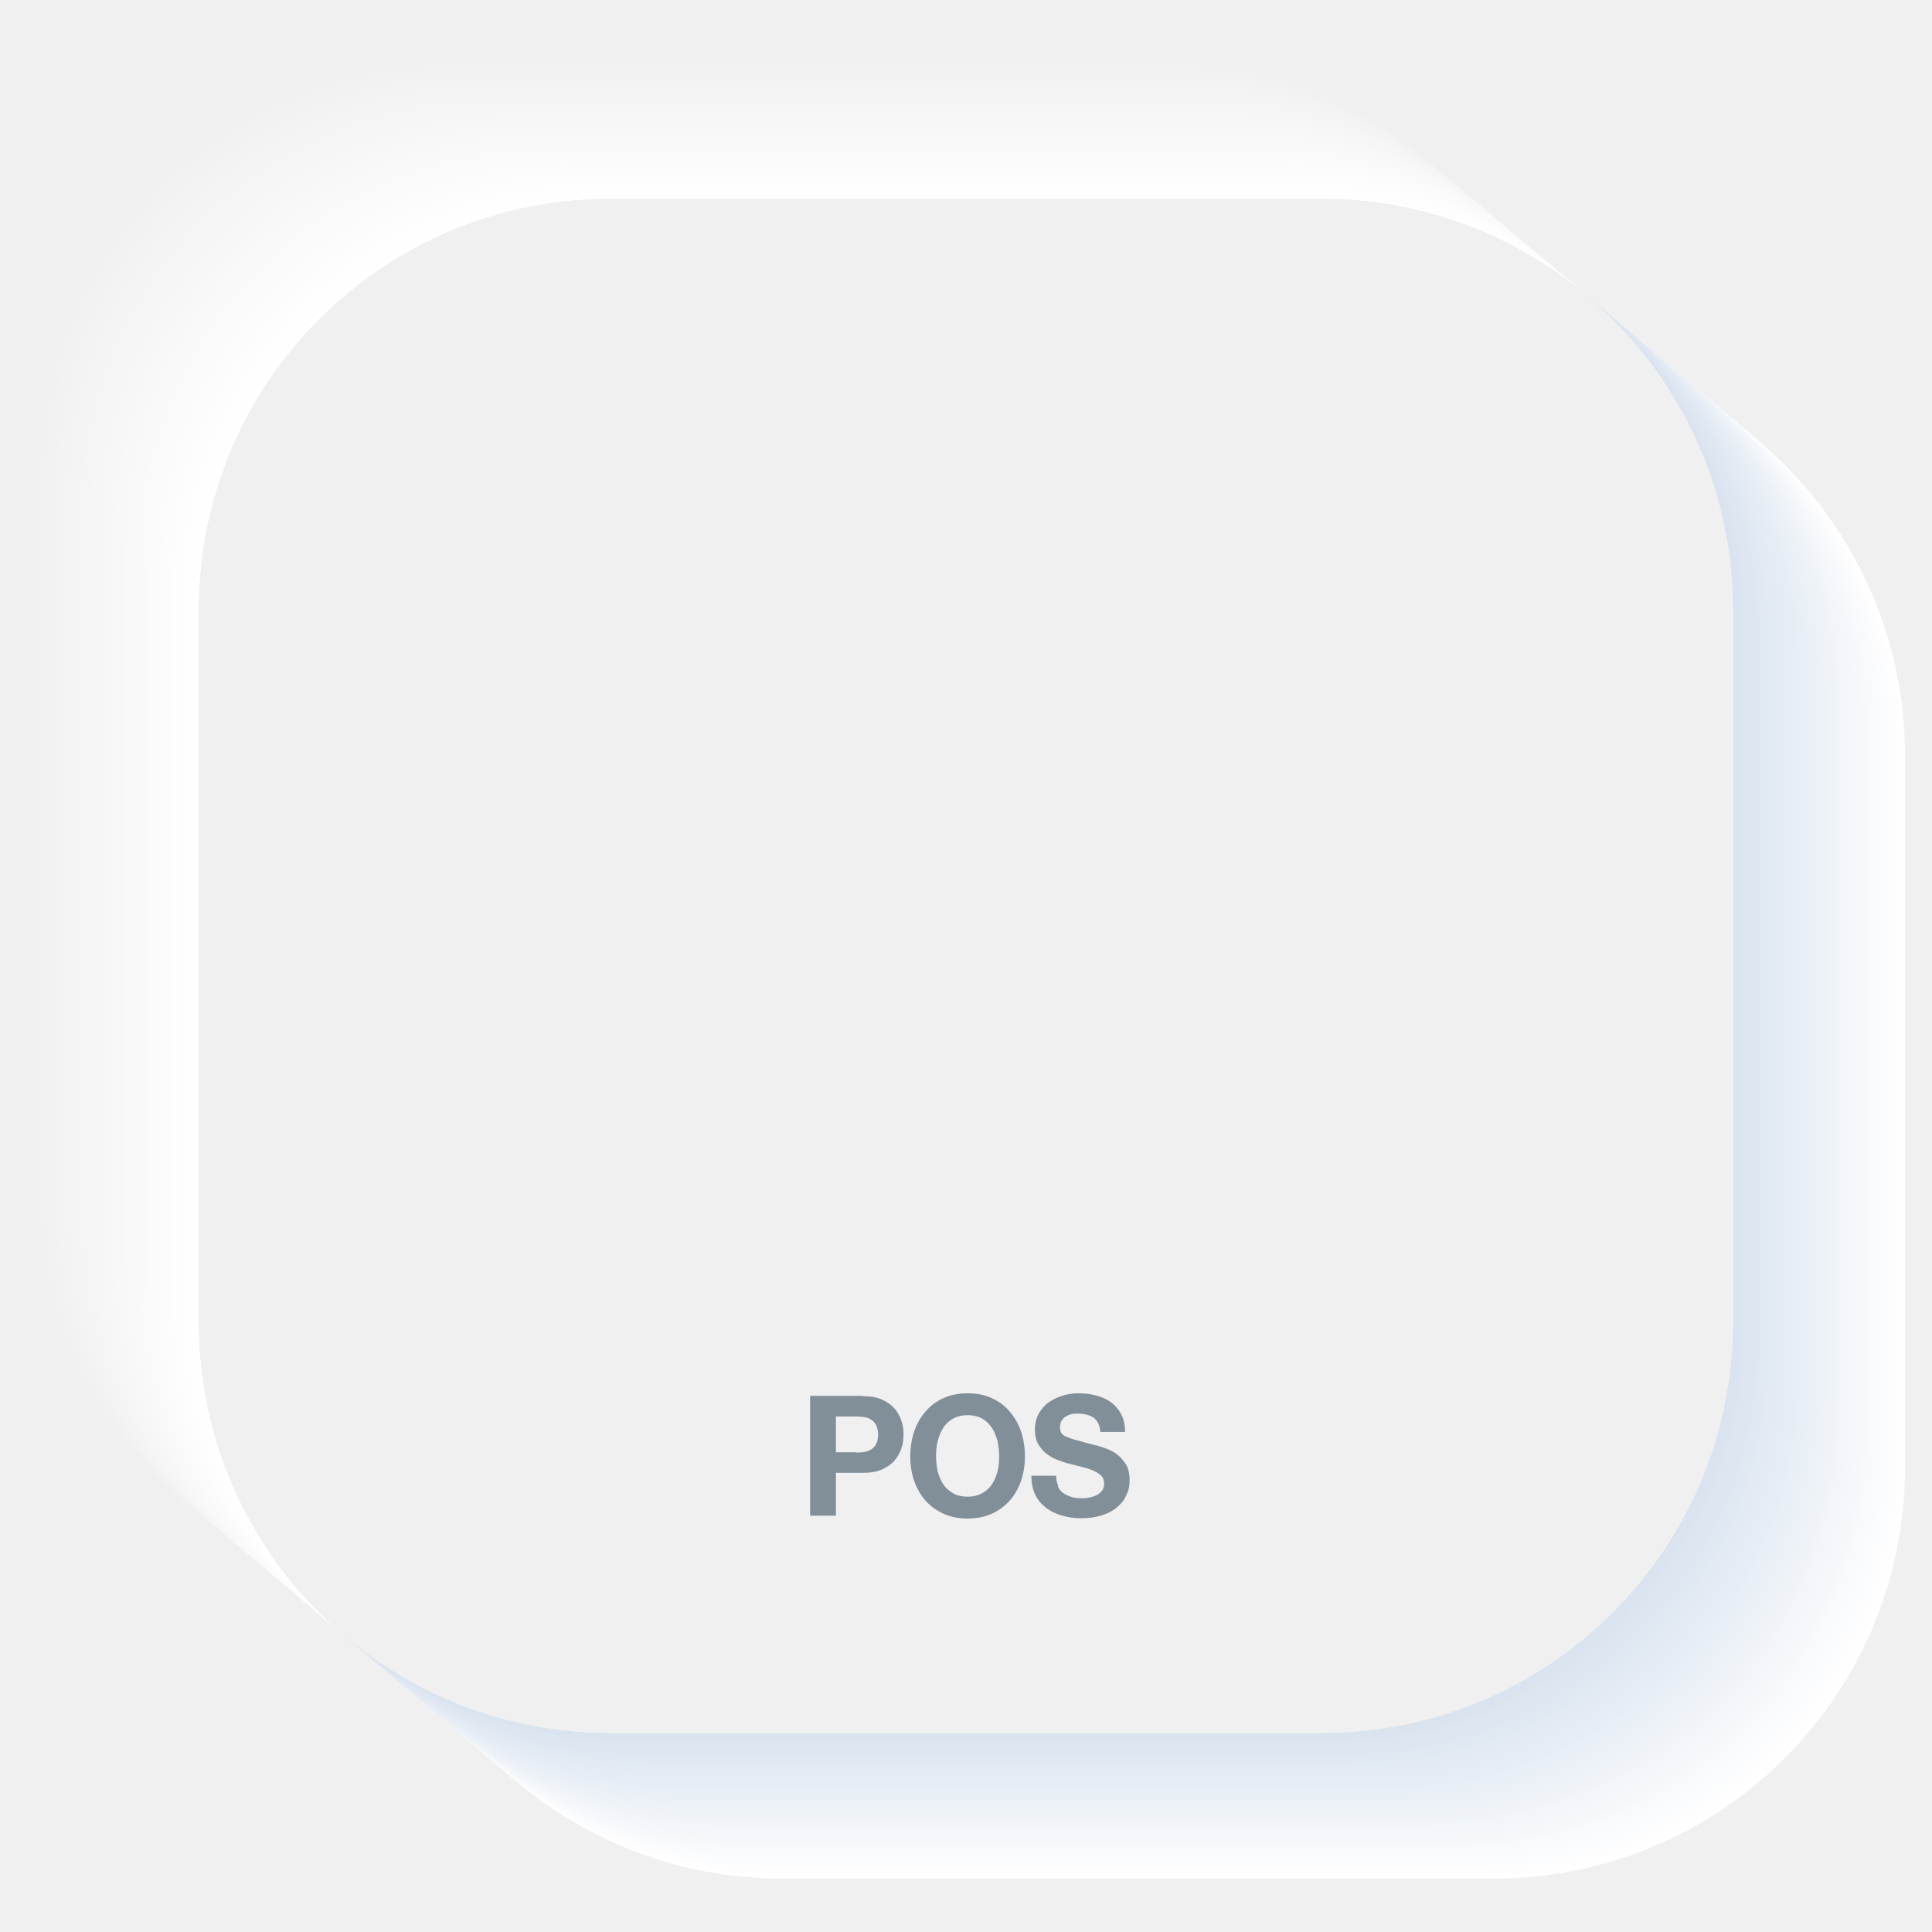
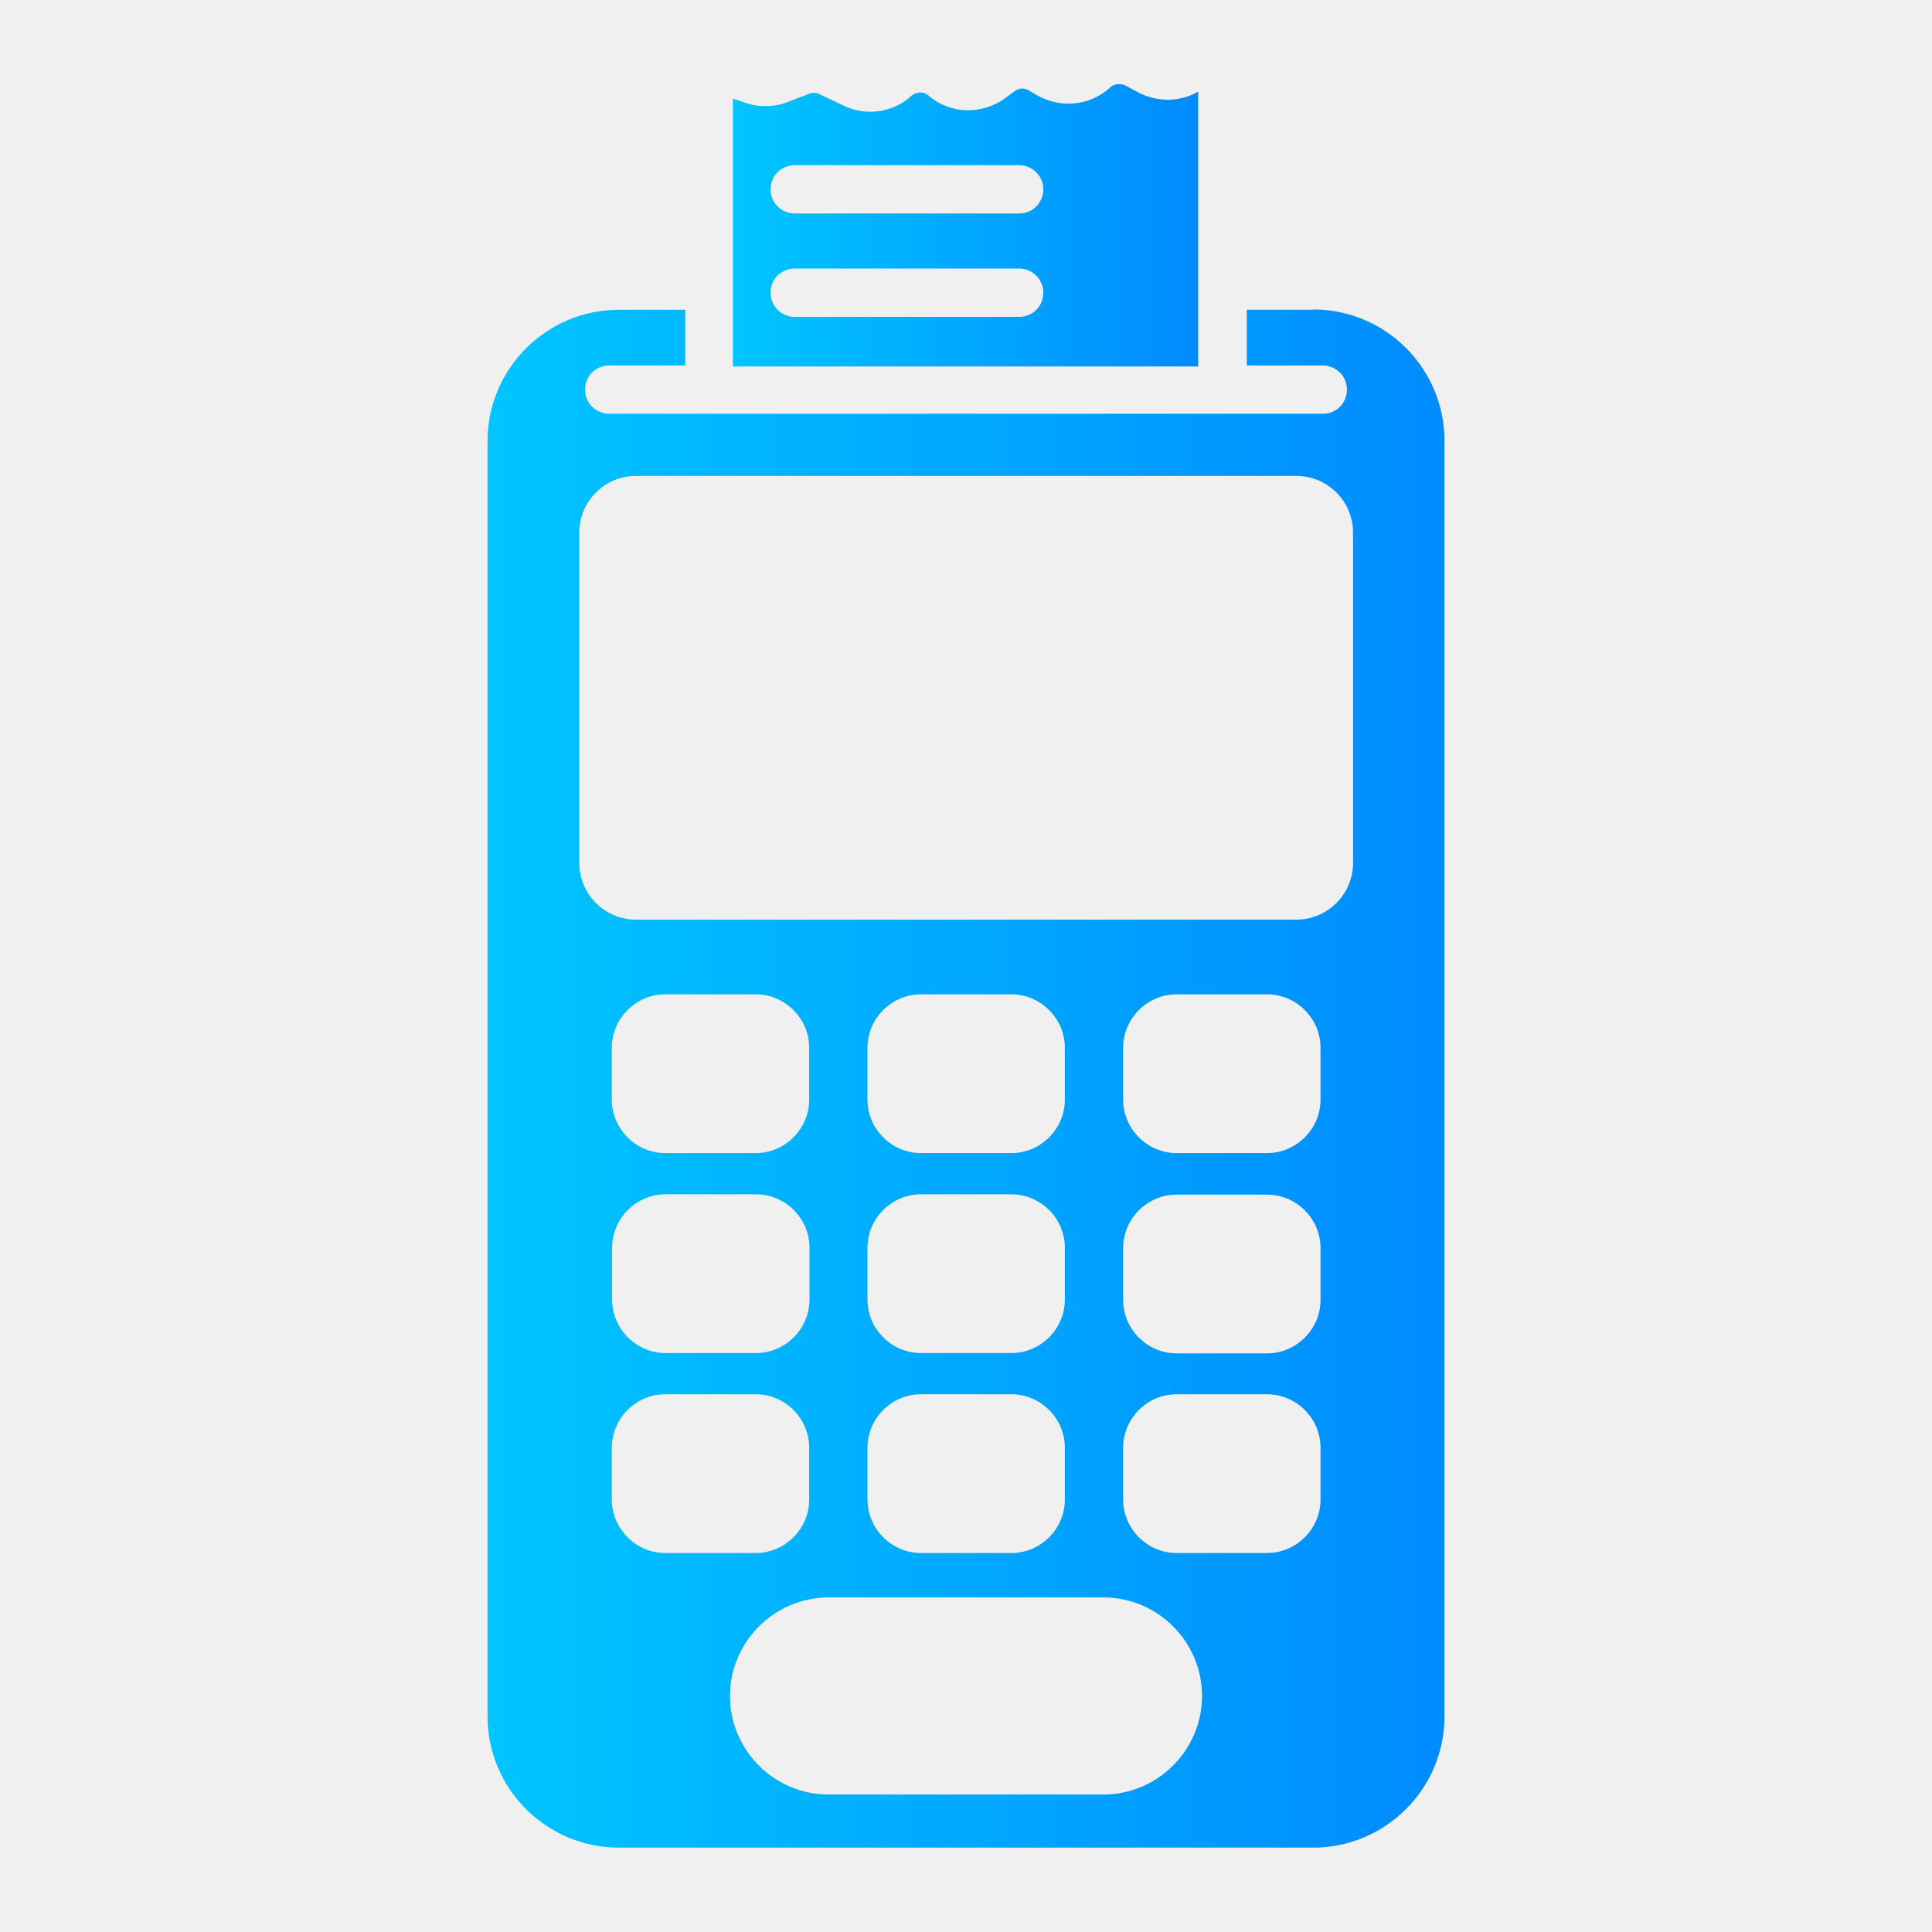
- <svg xmlns="http://www.w3.org/2000/svg" version="1.1" viewBox="0 0 600 600">
+ <svg xmlns="http://www.w3.org/2000/svg" xmlns:xlink="http://www.w3.org/1999/xlink" id="Layer_4" width="600" height="600" version="1.1" viewBox="0 0 600 600">
  <defs>
    <style>
      .st0 {
-         fill: #f1f1f1;
+         fill: url(#linear-gradient1);
      }

      .st1 {
-         fill: #eaf0f6;
-       }
- 
-       .st2 {
-         fill: #f3f6fa;
-       }
- 
-       .st3 {
-         fill: #fdfdfe;
-       }
- 
-       .st4 {
-         fill: #d9e3ef;
-       }
- 
-       .st5 {
-         fill: #eff3f8;
-       }
- 
-       .st6 {
-         fill: #f2f6fa;
-       }
- 
-       .st7 {
-         fill: #dde6f1;
-       }
- 
-       .st8 {
-         fill: #f6f6f6;
-       }
- 
-       .st9 {
-         fill: #f4f4f4;
-       }
- 
-       .st10 {
-         fill: #ecf1f7;
-       }
- 
-       .st11 {
-         fill: #dce5f0;
-       }
- 
-       .st12 {
-         fill: #dfe7f2;
-       }
- 
-       .st13 {
-         fill: #e1e9f2;
-       }
- 
-       .st14 {
-         fill: #f8fafc;
-       }
- 
-       .st15 {
-         fill: #e8eef5;
-       }
- 
-       .st16 {
-         fill: #e9eff6;
-       }
- 
-       .st17 {
-         fill: #fefeff;
-       }
- 
-       .st18 {
-         isolation: isolate;
-       }
- 
-       .st19 {
-         fill: #e2eaf3;
-       }
- 
-       .st20 {
-         fill: #dbe5f0;
-       }
- 
-       .st21 {
-         mix-blend-mode: multiply;
-       }
- 
-       .st22 {
-         fill: #ebf0f7;
-       }
- 
-       .st23 {
-         fill: #f0f4f9;
-       }
- 
-       .st24 {
-         fill: #fcfdfe;
-       }
- 
-       .st25 {
-         fill: #fff;
-       }
- 
-       .st26 {
-         fill: #e0e8f2;
-       }
- 
-       .st27 {
-         fill: #edf2f7;
-       }
- 
-       .st28 {
-         fill: #f9f9f9;
-       }
- 
-       .st29 {
-         fill: #f0f0f0;
-       }
- 
-       .st30 {
-         fill: #818f99;
-       }
- 
-       .st31 {
-         fill: #f9fbfc;
-       }
- 
-       .st32 {
-         fill: #fafafa;
-       }
- 
-       .st33 {
-         mix-blend-mode: lighten;
-       }
- 
-       .st34 {
-         fill: #e4ebf4;
-       }
- 
-       .st35 {
-         fill: #f1f5f9;
-       }
- 
-       .st36 {
-         fill: #f8f8f8;
-       }
- 
-       .st37 {
-         fill: #e3eaf3;
-       }
- 
-       .st38 {
-         fill: #e6ecf4;
-       }
- 
-       .st39 {
-         fill: #f7f7f7;
-       }
- 
-       .st40 {
-         fill: #fefefe;
-       }
- 
-       .st41 {
-         fill: #e6edf5;
-       }
- 
-       .st42 {
-         fill: #dae4f0;
-       }
- 
-       .st43 {
-         fill: #f2f2f2;
-       }
- 
-       .st44 {
-         fill: #f5f5f5;
-       }
- 
-       .st45 {
-         fill: #f3f3f3;
-       }
- 
-       .st46 {
-         fill: #fbfcfd;
-       }
- 
-       .st47 {
-         fill: #fbfbfb;
-       }
- 
-       .st48 {
-         fill: #fcfcfc;
-       }
- 
-       .st49 {
-         fill: #e7edf5;
-       }
- 
-       .st50 {
-         fill: #fafbfd;
-       }
- 
-       .st51 {
-         fill: #e5ecf4;
-       }
- 
-       .st52 {
-         fill: #dae4ef;
-       }
- 
-       .st53 {
-         fill: #f4f7fa;
-       }
- 
-       .st54 {
-         fill: #f6f8fb;
-       }
- 
-       .st55 {
-         fill: #f2f5f9;
-       }
- 
-       .st56 {
-         fill: #dee7f1;
-       }
- 
-       .st57 {
-         fill: #e3ebf3;
-       }
- 
-       .st58 {
-         fill: #eef2f8;
-       }
- 
-       .st59 {
-         fill: #f5f8fb;
-       }
- 
-       .st60 {
-         fill: #f5f7fb;
-       }
- 
-       .st61 {
-         fill: #f7f9fc;
-       }
- 
-       .st62 {
-         fill: #fdfdfd;
+         fill: url(#linear-gradient);
      }
    </style>
+     <linearGradient id="linear-gradient" x1="227.7" y1="532.1" x2="372.3" y2="532.1" gradientTransform="translate(0 602) scale(1 -1)" gradientUnits="userSpaceOnUse">
+       <stop offset="0" stop-color="#00c5ff" />
+       <stop offset="1" stop-color="#008bff" />
+     </linearGradient>
+     <linearGradient id="linear-gradient1" x1="151.4" y1="267" x2="448.6" y2="267" xlink:href="#linear-gradient" />
  </defs>
-   <g class="st18">
-     <g id="icon">
-       <g class="st33">
-         <rect class="st29" x="8.3" y="16.6" width="476.4" height="476.4" rx="127.6" ry="127.6" />
-         <rect class="st29" x="9.4" y="17.4" width="476.4" height="476.4" rx="127.6" ry="127.6" />
-         <rect class="st0" x="10.4" y="18.3" width="476.4" height="476.4" rx="127.6" ry="127.6" />
-         <rect class="st0" x="11.5" y="19.2" width="476.4" height="476.4" rx="127.6" ry="127.6" />
-         <rect class="st0" x="12.5" y="20.1" width="476.4" height="476.4" rx="127.6" ry="127.6" />
-         <rect class="st0" x="13.6" y="21" width="476.4" height="476.4" rx="127.6" ry="127.6" />
-         <rect class="st43" x="14.6" y="21.9" width="476.4" height="476.4" rx="127.6" ry="127.6" />
-         <rect class="st43" x="15.7" y="22.8" width="476.4" height="476.4" rx="127.6" ry="127.6" />
-         <rect class="st43" x="16.7" y="23.7" width="476.4" height="476.4" rx="127.6" ry="127.6" />
-         <rect class="st45" x="17.8" y="24.5" width="476.4" height="476.4" rx="127.6" ry="127.6" />
-         <rect class="st45" x="18.8" y="25.4" width="476.4" height="476.4" rx="127.6" ry="127.6" />
-         <rect class="st45" x="19.9" y="26.3" width="476.4" height="476.4" rx="127.6" ry="127.6" />
-         <rect class="st9" x="20.9" y="27.2" width="476.4" height="476.4" rx="127.6" ry="127.6" />
-         <rect class="st9" x="22" y="28.1" width="476.4" height="476.4" rx="127.6" ry="127.6" />
-         <rect class="st9" x="23" y="29" width="476.4" height="476.4" rx="127.6" ry="127.6" />
-         <rect class="st9" x="24.1" y="29.9" width="476.4" height="476.4" rx="127.6" ry="127.6" />
-         <rect class="st44" x="25.1" y="30.7" width="476.4" height="476.4" rx="127.6" ry="127.6" />
-         <rect class="st44" x="26.1" y="31.6" width="476.4" height="476.4" rx="127.6" ry="127.6" />
-         <rect class="st44" x="27.2" y="32.5" width="476.4" height="476.4" rx="127.6" ry="127.6" />
-         <rect class="st8" x="28.2" y="33.4" width="476.4" height="476.4" rx="127.6" ry="127.6" />
-         <rect class="st8" x="29.3" y="34.3" width="476.4" height="476.4" rx="127.6" ry="127.6" />
-         <rect class="st8" x="30.3" y="35.2" width="476.4" height="476.4" rx="127.6" ry="127.6" />
-         <rect class="st8" x="31.4" y="36.1" width="476.4" height="476.4" rx="127.6" ry="127.6" />
-         <rect class="st39" x="32.4" y="37" width="476.4" height="476.4" rx="127.6" ry="127.6" />
-         <rect class="st39" x="33.5" y="37.8" width="476.4" height="476.4" rx="127.6" ry="127.6" />
-         <rect class="st39" x="34.5" y="38.7" width="476.4" height="476.4" rx="127.6" ry="127.6" />
-         <rect class="st36" x="35.6" y="39.6" width="476.4" height="476.4" rx="127.6" ry="127.6" />
-         <rect class="st36" x="36.6" y="40.5" width="476.4" height="476.4" rx="127.6" ry="127.6" />
-         <rect class="st36" x="37.7" y="41.4" width="476.4" height="476.4" rx="127.6" ry="127.6" />
-         <rect class="st28" x="38.7" y="42.3" width="476.4" height="476.4" rx="127.6" ry="127.6" />
-         <rect class="st28" x="39.8" y="43.2" width="476.4" height="476.4" rx="127.6" ry="127.6" />
-         <rect class="st28" x="40.8" y="44" width="476.4" height="476.4" rx="127.6" ry="127.6" />
-         <rect class="st28" x="41.9" y="44.9" width="476.4" height="476.4" rx="127.6" ry="127.6" />
-         <rect class="st32" x="42.9" y="45.8" width="476.4" height="476.4" rx="127.6" ry="127.6" />
-         <rect class="st32" x="44" y="46.7" width="476.4" height="476.4" rx="127.6" ry="127.6" />
-         <rect class="st32" x="45" y="47.6" width="476.4" height="476.4" rx="127.6" ry="127.6" />
-         <rect class="st47" x="46.1" y="48.5" width="476.4" height="476.4" rx="127.6" ry="127.6" />
-         <rect class="st47" x="47.1" y="49.4" width="476.4" height="476.4" rx="127.6" ry="127.6" />
-         <rect class="st47" x="48.2" y="50.3" width="476.4" height="476.4" rx="127.6" ry="127.6" />
-         <rect class="st47" x="49.2" y="51.1" width="476.4" height="476.4" rx="127.6" ry="127.6" />
-         <rect class="st48" x="50.3" y="52" width="476.4" height="476.4" rx="127.6" ry="127.6" />
-         <rect class="st48" x="51.3" y="52.9" width="476.4" height="476.4" rx="127.6" ry="127.6" />
-         <rect class="st48" x="52.3" y="53.8" width="476.4" height="476.4" rx="127.6" ry="127.6" />
-         <rect class="st62" x="53.4" y="54.7" width="476.4" height="476.4" rx="127.6" ry="127.6" />
-         <rect class="st62" x="54.4" y="55.6" width="476.4" height="476.4" rx="127.6" ry="127.6" />
-         <rect class="st62" x="55.5" y="56.5" width="476.4" height="476.4" rx="127.6" ry="127.6" />
-         <rect class="st40" x="56.5" y="57.3" width="476.4" height="476.4" rx="127.6" ry="127.6" />
-         <rect class="st40" x="57.6" y="58.2" width="476.4" height="476.4" rx="127.6" ry="127.6" />
-         <rect class="st40" x="58.6" y="59.1" width="476.4" height="476.4" rx="127.6" ry="127.6" />
-         <rect class="st40" x="59.7" y="60" width="476.4" height="476.4" rx="127.6" ry="127.6" />
-         <rect class="st25" x="60.7" y="60.9" width="476.4" height="476.4" rx="127.6" ry="127.6" />
-         <rect class="st25" x="61.8" y="61.8" width="476.4" height="476.4" rx="127.6" ry="127.6" />
-       </g>
-       <g class="st21">
-         <rect class="st25" x="115.2" y="107" width="476.4" height="476.4" rx="127.6" ry="127.6" />
-         <rect class="st17" x="114.2" y="106.1" width="476.4" height="476.4" rx="127.6" ry="127.6" />
-         <rect class="st40" x="113.1" y="105.2" width="476.4" height="476.4" rx="127.6" ry="127.6" />
-         <rect class="st3" x="112.1" y="104.3" width="476.4" height="476.4" rx="127.6" ry="127.6" />
-         <rect class="st24" x="111" y="103.4" width="476.4" height="476.4" rx="127.6" ry="127.6" />
-         <rect class="st46" x="110" y="102.6" width="476.4" height="476.4" rx="127.6" ry="127.6" />
-         <rect class="st46" x="108.9" y="101.7" width="476.4" height="476.4" rx="127.6" ry="127.6" />
-         <rect class="st50" x="107.9" y="100.8" width="476.4" height="476.4" rx="127.6" ry="127.6" />
-         <rect class="st31" x="106.8" y="99.9" width="476.4" height="476.4" rx="127.6" ry="127.6" />
-         <rect class="st14" x="105.8" y="99" width="476.4" height="476.4" rx="127.6" ry="127.6" />
-         <rect class="st14" x="104.7" y="98.1" width="476.4" height="476.4" rx="127.6" ry="127.6" />
-         <rect class="st61" x="103.7" y="97.2" width="476.4" height="476.4" rx="127.6" ry="127.6" />
-         <rect class="st54" x="102.6" y="96.4" width="476.4" height="476.4" rx="127.6" ry="127.6" />
-         <rect class="st59" x="101.6" y="95.5" width="476.4" height="476.4" rx="127.6" ry="127.6" />
-         <rect class="st60" x="100.6" y="94.6" width="476.4" height="476.4" rx="127.6" ry="127.6" />
-         <rect class="st53" x="99.5" y="93.7" width="476.4" height="476.4" rx="127.6" ry="127.6" />
-         <rect class="st2" x="98.5" y="92.8" width="476.4" height="476.4" rx="127.6" ry="127.6" />
-         <rect class="st6" x="97.4" y="91.9" width="476.4" height="476.4" rx="127.6" ry="127.6" />
-         <rect class="st55" x="96.4" y="91" width="476.4" height="476.4" rx="127.6" ry="127.6" />
-         <rect class="st35" x="95.3" y="90.1" width="476.4" height="476.4" rx="127.6" ry="127.6" />
-         <rect class="st23" x="94.3" y="89.3" width="476.4" height="476.4" rx="127.6" ry="127.6" />
-         <rect class="st5" x="93.2" y="88.4" width="476.4" height="476.4" rx="127.6" ry="127.6" />
-         <rect class="st5" x="92.2" y="87.5" width="476.4" height="476.4" rx="127.6" ry="127.6" />
-         <rect class="st58" x="91.1" y="86.6" width="476.4" height="476.4" rx="127.6" ry="127.6" />
-         <rect class="st27" x="90.1" y="85.7" width="476.4" height="476.4" rx="127.6" ry="127.6" />
-         <rect class="st10" x="89" y="84.8" width="476.4" height="476.4" rx="127.6" ry="127.6" />
-         <rect class="st10" x="88" y="83.9" width="476.4" height="476.4" rx="127.6" ry="127.6" />
-         <rect class="st22" x="86.9" y="83.1" width="476.4" height="476.4" rx="127.6" ry="127.6" />
-         <rect class="st1" x="85.9" y="82.2" width="476.4" height="476.4" rx="127.6" ry="127.6" />
-         <rect class="st16" x="84.8" y="81.3" width="476.4" height="476.4" rx="127.6" ry="127.6" />
-         <rect class="st16" x="83.8" y="80.4" width="476.4" height="476.4" rx="127.6" ry="127.6" />
-         <rect class="st15" x="82.7" y="79.5" width="476.4" height="476.4" rx="127.6" ry="127.6" />
-         <rect class="st49" x="81.7" y="78.6" width="476.4" height="476.4" rx="127.6" ry="127.6" />
-         <rect class="st41" x="80.6" y="77.7" width="476.4" height="476.4" rx="127.6" ry="127.6" />
-         <rect class="st38" x="79.6" y="76.9" width="476.4" height="476.4" rx="127.6" ry="127.6" />
-         <rect class="st51" x="78.5" y="76" width="476.4" height="476.4" rx="127.6" ry="127.6" />
-         <rect class="st34" x="77.5" y="75.1" width="476.4" height="476.4" rx="127.6" ry="127.6" />
-         <rect class="st57" x="76.4" y="74.2" width="476.4" height="476.4" rx="127.6" ry="127.6" />
-         <rect class="st37" x="75.4" y="73.3" width="476.4" height="476.4" rx="127.6" ry="127.6" />
-         <rect class="st19" x="74.4" y="72.4" width="476.4" height="476.4" rx="127.6" ry="127.6" />
-         <rect class="st13" x="73.3" y="71.5" width="476.4" height="476.4" rx="127.6" ry="127.6" />
-         <rect class="st26" x="72.3" y="70.6" width="476.4" height="476.4" rx="127.6" ry="127.6" />
-         <rect class="st26" x="71.2" y="69.8" width="476.4" height="476.4" rx="127.6" ry="127.6" />
-         <rect class="st12" x="70.2" y="68.9" width="476.4" height="476.4" rx="127.6" ry="127.6" />
-         <rect class="st56" x="69.1" y="68" width="476.4" height="476.4" rx="127.6" ry="127.6" />
-         <rect class="st7" x="68.1" y="67.1" width="476.4" height="476.4" rx="127.6" ry="127.6" />
-         <rect class="st7" x="67" y="66.2" width="476.4" height="476.4" rx="127.6" ry="127.6" />
-         <rect class="st11" x="66" y="65.3" width="476.4" height="476.4" rx="127.6" ry="127.6" />
-         <rect class="st20" x="64.9" y="64.4" width="476.4" height="476.4" rx="127.6" ry="127.6" />
-         <rect class="st42" x="63.9" y="63.6" width="476.4" height="476.4" rx="127.6" ry="127.6" />
-         <rect class="st52" x="62.8" y="62.7" width="476.4" height="476.4" rx="127.6" ry="127.6" />
-         <rect class="st4" x="61.8" y="61.8" width="476.4" height="476.4" rx="127.6" ry="127.6" />
-       </g>
-       <rect class="st29" x="61.8" y="61.8" width="476.4" height="476.4" rx="127.6" ry="127.6" />
-     </g>
-     <g id="today">
-       <g>
-         <path class="st30" d="M268,433.6c2.3,0,4.2.3,5.8,1,1.6.7,2.9,1.6,3.9,2.7,1,1.1,1.7,2.4,2.2,3.8.5,1.4.7,2.9.7,4.4s-.2,3-.7,4.4c-.5,1.4-1.2,2.7-2.2,3.8-1,1.1-2.3,2-3.9,2.7-1.6.7-3.5,1-5.8,1h-8.4v13.3h-8v-37.2h16.3ZM265.8,451.1c.9,0,1.8,0,2.6-.2.8-.1,1.6-.4,2.2-.8.6-.4,1.2-1,1.5-1.7.4-.7.6-1.7.6-2.9s-.2-2.1-.6-2.9c-.4-.7-.9-1.3-1.5-1.7-.6-.4-1.4-.7-2.2-.8-.8-.1-1.7-.2-2.6-.2h-6.2v11.1h6.2Z" />
-         <path class="st30" d="M283.9,444.6c.8-2.4,2-4.5,3.5-6.2,1.5-1.8,3.4-3.2,5.6-4.2,2.2-1,4.7-1.5,7.5-1.5s5.3.5,7.5,1.5c2.2,1,4.1,2.4,5.6,4.2s2.7,3.8,3.5,6.2c.8,2.4,1.2,5,1.2,7.7s-.4,5.2-1.2,7.6c-.8,2.3-2,4.4-3.5,6.1-1.5,1.7-3.4,3.1-5.6,4.1-2.2,1-4.7,1.5-7.5,1.5s-5.3-.5-7.5-1.5c-2.2-1-4.1-2.4-5.6-4.1-1.5-1.7-2.7-3.8-3.5-6.1-.8-2.3-1.2-4.9-1.2-7.6s.4-5.4,1.2-7.7ZM291.2,456.9c.4,1.5.9,2.8,1.7,4,.8,1.2,1.8,2.1,3,2.8,1.2.7,2.8,1.1,4.6,1.1s3.3-.4,4.6-1.1c1.2-.7,2.3-1.7,3-2.8.8-1.2,1.3-2.5,1.7-4,.4-1.5.5-3,.5-4.6s-.2-3.2-.5-4.7c-.4-1.5-.9-2.9-1.7-4.1-.8-1.2-1.8-2.2-3-2.9s-2.8-1.1-4.6-1.1-3.3.4-4.6,1.1c-1.2.7-2.3,1.7-3,2.9-.8,1.2-1.3,2.6-1.7,4.1-.4,1.5-.5,3.1-.5,4.7s.2,3.1.5,4.6Z" />
-         <path class="st30" d="M328.5,461.6c.4.9,1,1.6,1.7,2.1.7.5,1.6.9,2.6,1.2,1,.3,2,.4,3,.4s1.5,0,2.3-.2c.8-.1,1.6-.4,2.3-.7.7-.3,1.3-.8,1.8-1.4.5-.6.7-1.4.7-2.3s-.3-1.8-.9-2.4c-.6-.6-1.4-1.1-2.5-1.6s-2.2-.8-3.4-1.1c-1.3-.3-2.6-.7-3.9-1-1.4-.3-2.7-.8-4-1.3-1.3-.5-2.4-1.2-3.4-2-1-.8-1.8-1.8-2.5-3-.6-1.2-.9-2.6-.9-4.3s.4-3.6,1.2-5,1.8-2.6,3.1-3.5c1.3-.9,2.7-1.6,4.4-2.1,1.6-.5,3.2-.7,4.9-.7s3.7.2,5.4.7c1.7.4,3.3,1.1,4.6,2.1,1.4,1,2.4,2.2,3.2,3.7.8,1.5,1.2,3.3,1.2,5.5h-7.7c0-1.1-.3-2-.7-2.8-.4-.7-.9-1.3-1.5-1.7-.6-.4-1.4-.7-2.2-.9-.8-.2-1.7-.3-2.7-.3s-1.3,0-1.9.2c-.6.1-1.2.4-1.7.7-.5.3-1,.8-1.3,1.3s-.5,1.2-.5,2,.1,1.3.4,1.8c.3.5.8.9,1.6,1.2s1.9.8,3.3,1.1c1.4.4,3.2.9,5.5,1.5.7.1,1.6.4,2.8.8,1.2.4,2.4.9,3.6,1.7,1.2.8,2.2,1.9,3.1,3.2s1.3,3,1.3,5.1-.3,3.3-1,4.7c-.6,1.5-1.6,2.7-2.9,3.8-1.3,1.1-2.8,1.9-4.7,2.5s-4,.9-6.5.9-3.9-.3-5.8-.8-3.5-1.3-5-2.4c-1.4-1.1-2.6-2.4-3.4-4.1-.8-1.7-1.2-3.6-1.2-5.9h7.7c0,1.2.2,2.3.7,3.2Z" />
-       </g>
-     </g>
-   </g>
+   <path class="st1" d="M372.3,28.4l-.8.4c-5.7,3-12.4,2.8-18-.1l-3.9-2.1c-1.5-.8-3.5-.6-4.8.5l-.3.3c-6.2,5.5-15.2,6.3-22.4,2.2l-2.6-1.5c-1.4-.9-3.2-.8-4.5.3l-3,2.2c-7.1,5.1-16.9,4.9-23.6-.9-1.5-1.3-3.7-1.3-5.3,0l-1,.9c-5.7,4.5-13.6,5.4-20.1,2.2l-7.6-3.6c-1-.5-2.3-.5-3.3,0l-6.3,2.4c-4.2,1.7-8.9,1.8-13.1.4l-4.1-1.4v83.2h144.5V28.4ZM316.5,98.4h-69.7c-4.1,0-7.5-3.3-7.5-7.5s3.3-7.5,7.5-7.5h69.7c4.1,0,7.5,3.3,7.5,7.5s-3.3,7.5-7.5,7.5ZM316.5,66.3h-69.7c-4.1,0-7.5-3.3-7.5-7.5s3.3-7.5,7.5-7.5h69.7c4.1,0,7.5,3.3,7.5,7.5s-3.3,7.5-7.5,7.5Z" />
+   <path class="st0" d="M407.8,96.2h-20.6v17.3h23.6c4.1,0,7.5,3.3,7.5,7.5s-3.3,7.5-7.5,7.5h-221.6c-4.1,0-7.5-3.3-7.5-7.5s3.3-7.5,7.5-7.5h23.6v-17.3h-20.6c-22.5,0-40.8,18.3-40.8,40.8v396c0,22.5,18.3,40.8,40.8,40.8h215.6c22.5,0,40.8-18.3,40.8-40.8V136.9c0-22.5-18.3-40.8-40.8-40.8h0ZM190,465.7v-16.1c0-9.1,7.5-16.6,16.6-16.6h28.1c9.1,0,16.6,7.5,16.6,16.6v16.1c0,9.1-7.5,16.6-16.6,16.6h-28.1c-9.1,0-16.6-7.5-16.6-16.6h0ZM206.7,370.9h28.1c9.1,0,16.6,7.5,16.6,16.6v16.1c0,9.1-7.5,16.6-16.6,16.6h-28.1c-9.1,0-16.6-7.5-16.6-16.6v-16.1c0-9.1,7.5-16.6,16.6-16.6h0ZM190,341.5v-16.1c0-9.1,7.5-16.6,16.6-16.6h28.1c9.1,0,16.6,7.5,16.6,16.6v16.1c0,9.1-7.5,16.6-16.6,16.6h-28.1c-9.1,0-16.6-7.5-16.6-16.6h0ZM342.7,557.3h-85.4c-16.9,0-30.6-13.8-30.6-30.6s13.8-30.6,30.6-30.6h85.4c16.9,0,30.6,13.8,30.6,30.6s-13.8,30.6-30.6,30.6h0ZM286,370.9h28.1c9.1,0,16.6,7.5,16.6,16.6v16.1c0,9.1-7.5,16.6-16.6,16.6h-28.1c-9.1,0-16.6-7.5-16.6-16.6v-16.1c0-9.1,7.5-16.6,16.6-16.6ZM269.4,341.5v-16.1c0-9.1,7.5-16.6,16.6-16.6h28.1c9.1,0,16.6,7.5,16.6,16.6v16.1c0,9.1-7.5,16.6-16.6,16.6h-28.1c-9.1,0-16.6-7.5-16.6-16.6ZM286,433h28.1c9.1,0,16.6,7.5,16.6,16.6v16.1c0,9.1-7.5,16.6-16.6,16.6h-28.1c-9.1,0-16.6-7.5-16.6-16.6v-16.1c0-9.1,7.5-16.6,16.6-16.6ZM410.1,465.7c0,9.1-7.5,16.6-16.6,16.6h-28.1c-9.1,0-16.6-7.5-16.6-16.6v-16.1c0-9.1,7.5-16.6,16.6-16.6h28.1c9.1,0,16.6,7.5,16.6,16.6v16.1ZM410.1,403.7c0,9.1-7.5,16.6-16.6,16.6h-28.1c-9.1,0-16.6-7.5-16.6-16.6v-16.1c0-9.1,7.5-16.6,16.6-16.6h28.1c9.1,0,16.6,7.5,16.6,16.6v16.1ZM410.1,341.5c0,9.1-7.5,16.6-16.6,16.6h-28.1c-9.1,0-16.6-7.5-16.6-16.6v-16.1c0-9.1,7.5-16.6,16.6-16.6h28.1c9.1,0,16.6,7.5,16.6,16.6v16.1ZM420.2,268c0,9.7-7.9,17.6-17.6,17.6h-205.1c-9.7,0-17.6-7.9-17.6-17.6v-102.6c0-9.7,7.9-17.6,17.6-17.6h205.1c9.7,0,17.6,7.9,17.6,17.6v102.6Z" />
</svg>
